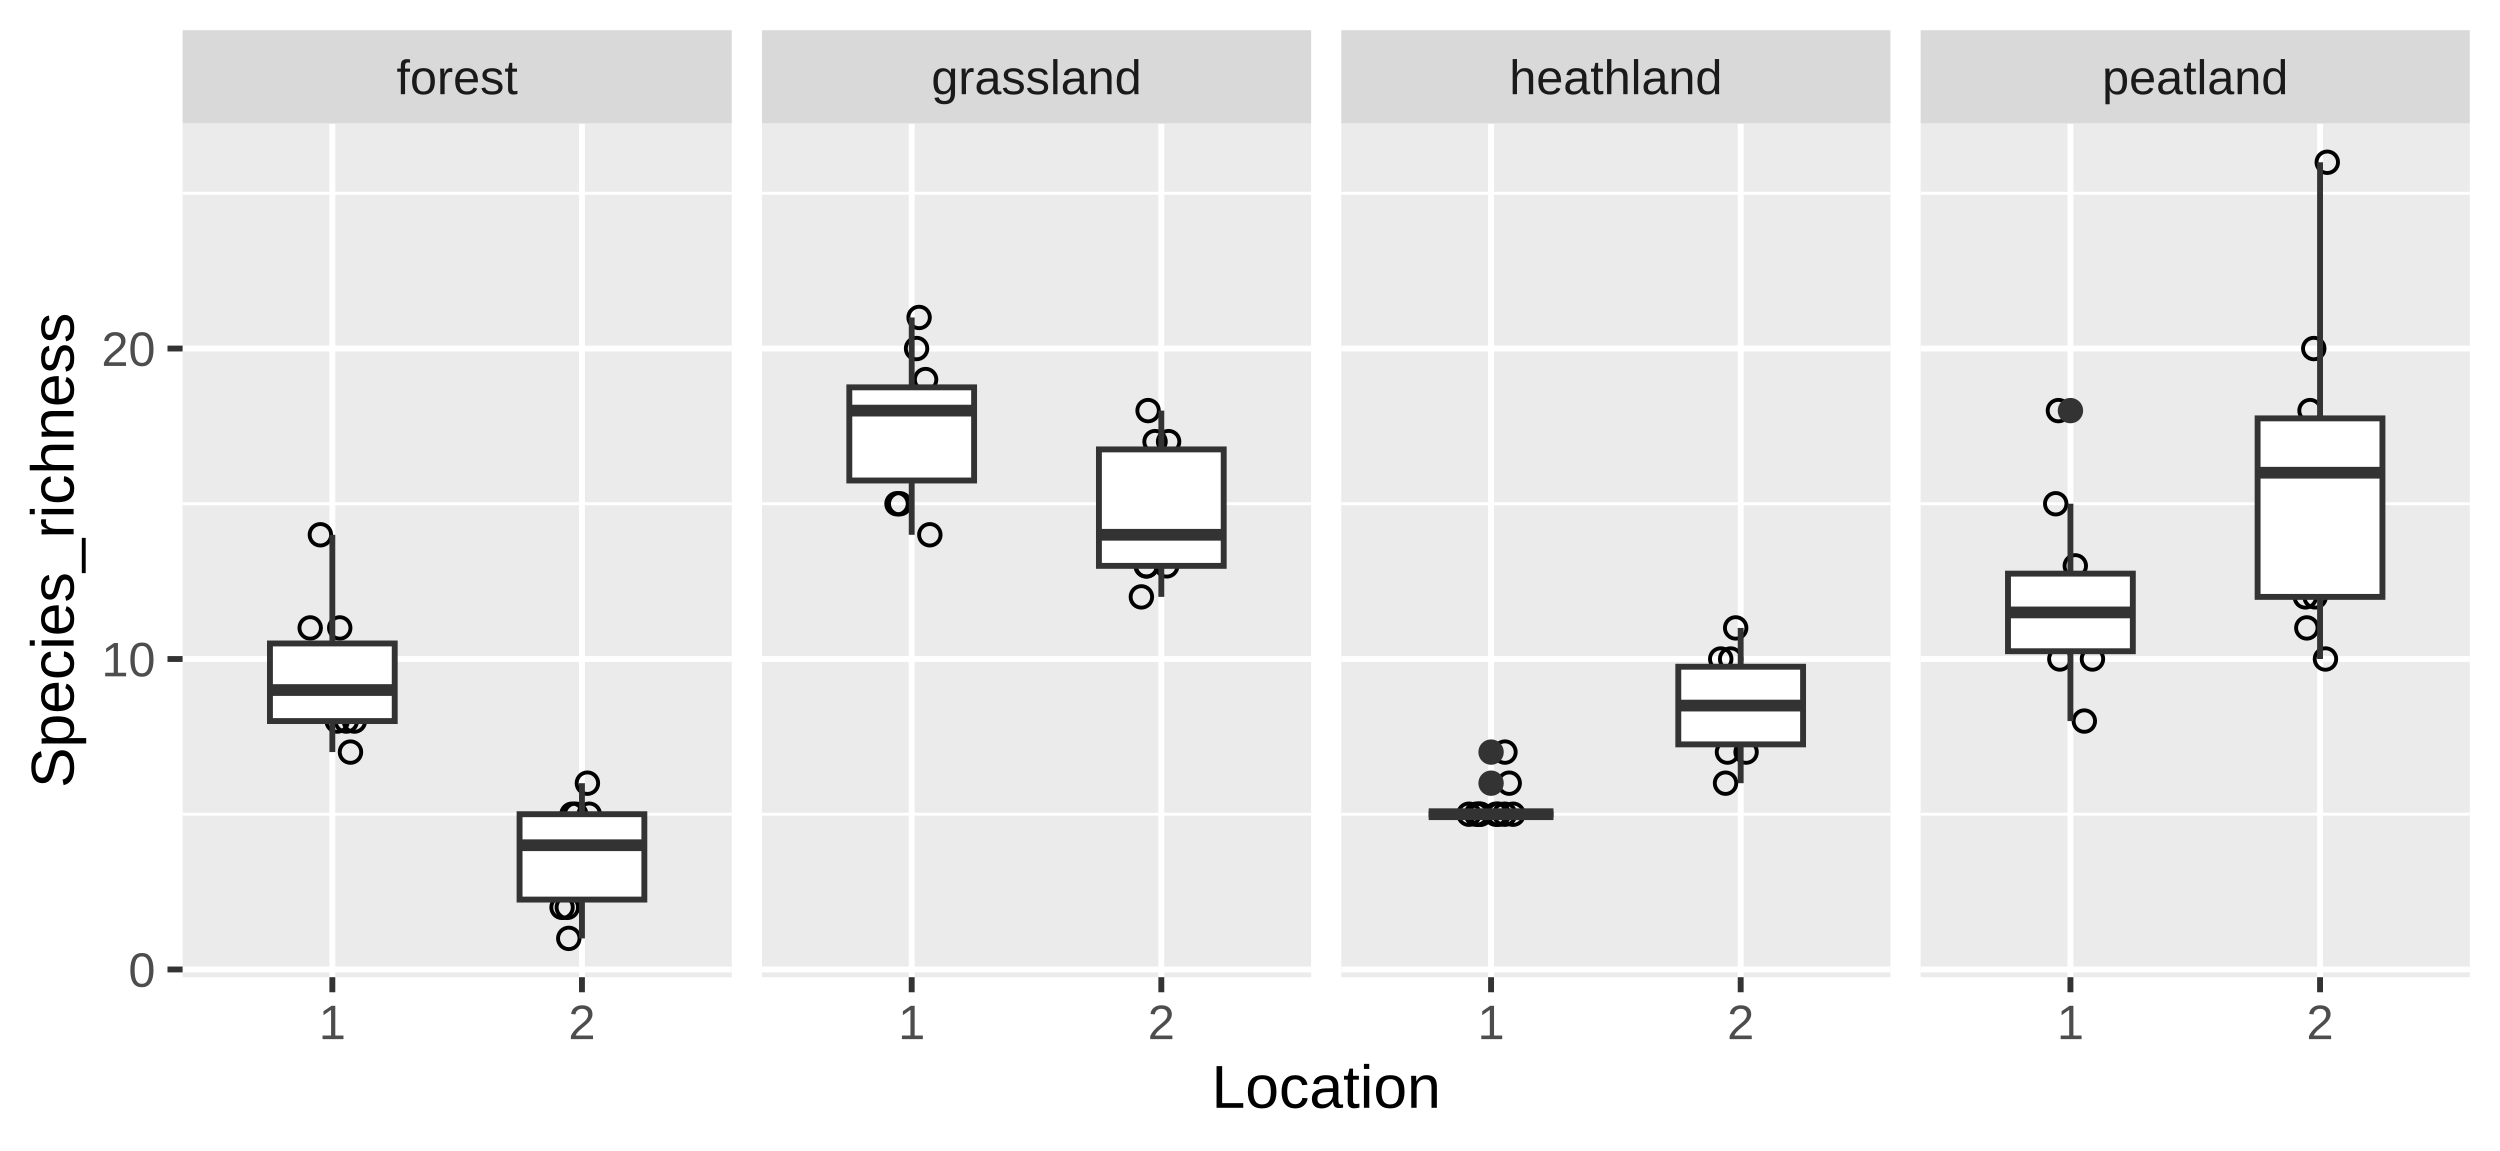
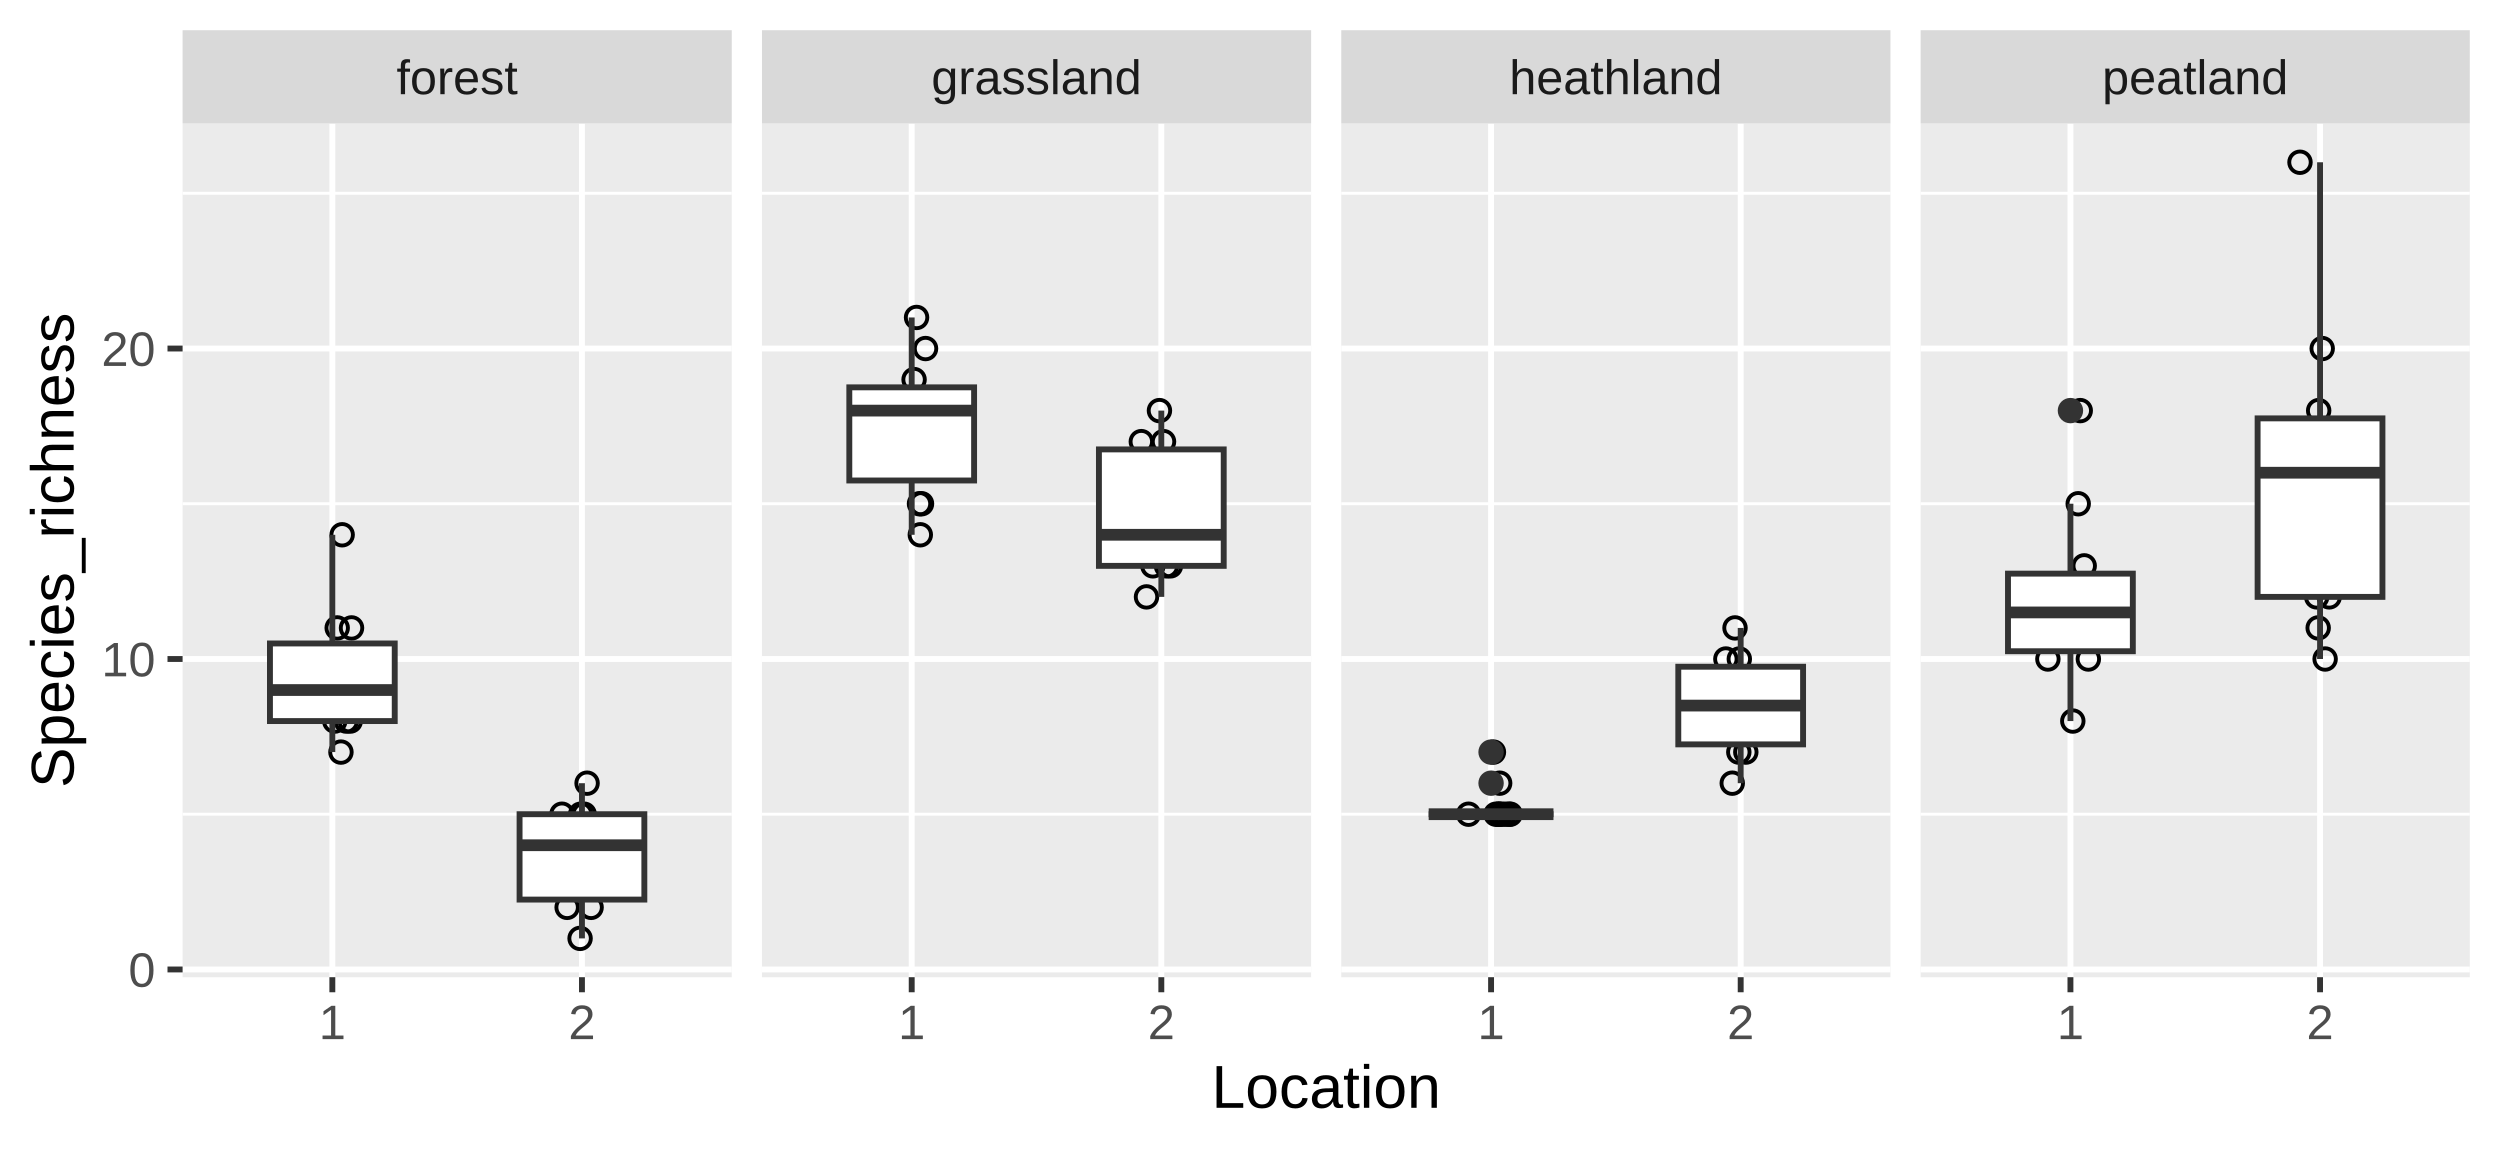
<svg xmlns="http://www.w3.org/2000/svg" width="453.60pt" height="208.80pt" viewBox="0 0 453.60 208.80">
  <g class="svglite">
    <defs>
      <style type="text/css">
    .svglite line, .svglite polyline, .svglite polygon, .svglite path, .svglite rect, .svglite circle {
      fill: none;
      stroke: #000000;
      stroke-linecap: round;
      stroke-linejoin: round;
      stroke-miterlimit: 10.00;
    }
    .svglite text {
      white-space: pre;
    }
    .svglite g.glyphgroup path {
      fill: inherit;
      stroke: none;
    }
  </style>
    </defs>
    <rect width="100%" height="100%" style="stroke: none; fill: #FFFFFF;" />
    <defs>
      <clipPath id="cpMC4wMHw0NTMuNjB8MC4wMHwyMDguODA=">
        <rect x="0.00" y="0.00" width="453.60" height="208.80" />
      </clipPath>
    </defs>
    <g clip-path="url(#cpMC4wMHw0NTMuNjB8MC4wMHwyMDguODA=)">
      <rect x="0" y="0.00" width="453.60" height="208.80" style="stroke-width: 1.07; stroke: #FFFFFF; fill: #FFFFFF;" />
    </g>
    <defs>
      <clipPath id="cpMzMuMTN8MTMyLjc3fDIyLjQwfDE3Ny4zMA==">
        <rect x="33.13" y="22.40" width="99.64" height="154.91" />
      </clipPath>
    </defs>
    <g clip-path="url(#cpMzMuMTN8MTMyLjc3fDIyLjQwfDE3Ny4zMA==)">
      <rect x="33.13" y="22.40" width="99.64" height="154.91" style="stroke-width: 1.07; stroke: none; fill: #EBEBEB;" />
      <polyline points="33.13,147.73 132.77,147.73 " style="stroke-width: 0.53; stroke: #FFFFFF; stroke-linecap: butt;" />
      <polyline points="33.13,91.40 132.77,91.40 " style="stroke-width: 0.53; stroke: #FFFFFF; stroke-linecap: butt;" />
      <polyline points="33.13,35.07 132.77,35.07 " style="stroke-width: 0.53; stroke: #FFFFFF; stroke-linecap: butt;" />
      <polyline points="33.13,175.90 132.77,175.90 " style="stroke-width: 1.07; stroke: #FFFFFF; stroke-linecap: butt;" />
      <polyline points="33.13,119.57 132.77,119.57 " style="stroke-width: 1.07; stroke: #FFFFFF; stroke-linecap: butt;" />
      <polyline points="33.13,63.24 132.77,63.24 " style="stroke-width: 1.07; stroke: #FFFFFF; stroke-linecap: butt;" />
      <polyline points="60.30,177.30 60.30,22.40 " style="stroke-width: 1.07; stroke: #FFFFFF; stroke-linecap: butt;" />
      <polyline points="105.59,177.30 105.59,22.40 " style="stroke-width: 1.07; stroke: #FFFFFF; stroke-linecap: butt;" />
-       <circle cx="56.28" cy="113.93" r="1.95" style="stroke-width: 0.71;" />
-       <circle cx="58.38" cy="125.20" r="1.95" style="stroke-width: 0.71;" />
-       <circle cx="61.64" cy="113.93" r="1.95" style="stroke-width: 0.71;" />
-       <circle cx="58.13" cy="97.03" r="1.95" style="stroke-width: 0.71;" />
-       <circle cx="57.64" cy="125.20" r="1.95" style="stroke-width: 0.71;" />
-       <circle cx="62.83" cy="130.83" r="1.95" style="stroke-width: 0.71;" />
-       <circle cx="61.18" cy="130.83" r="1.95" style="stroke-width: 0.71;" />
-       <circle cx="62.79" cy="125.20" r="1.95" style="stroke-width: 0.71;" />
-       <circle cx="63.59" cy="136.46" r="1.95" style="stroke-width: 0.71;" />
-       <circle cx="64.30" cy="130.83" r="1.95" style="stroke-width: 0.71;" />
-       <circle cx="106.91" cy="147.73" r="1.95" style="stroke-width: 0.71;" />
-       <circle cx="103.78" cy="147.73" r="1.95" style="stroke-width: 0.71;" />
-       <circle cx="104.71" cy="153.36" r="1.95" style="stroke-width: 0.71;" />
-       <circle cx="104.45" cy="147.73" r="1.95" style="stroke-width: 0.71;" />
-       <circle cx="103.20" cy="170.26" r="1.95" style="stroke-width: 0.71;" />
-       <circle cx="104.68" cy="159.00" r="1.95" style="stroke-width: 0.71;" />
-       <circle cx="101.98" cy="164.63" r="1.95" style="stroke-width: 0.71;" />
-       <circle cx="102.93" cy="164.63" r="1.95" style="stroke-width: 0.71;" />
-       <circle cx="106.58" cy="142.10" r="1.95" style="stroke-width: 0.71;" />
-       <circle cx="102.84" cy="153.36" r="1.95" style="stroke-width: 0.71;" />
+       <circle cx="63.78" cy="113.93" r="1.95" style="stroke-width: 0.71;" />
+       <circle cx="56.21" cy="125.20" r="1.95" style="stroke-width: 0.71;" />
+       <circle cx="61.18" cy="113.93" r="1.95" style="stroke-width: 0.71;" />
+       <circle cx="62.08" cy="97.03" r="1.95" style="stroke-width: 0.71;" />
+       <circle cx="61.71" cy="125.20" r="1.95" style="stroke-width: 0.71;" />
+       <circle cx="60.74" cy="130.83" r="1.95" style="stroke-width: 0.71;" />
+       <circle cx="62.81" cy="130.83" r="1.95" style="stroke-width: 0.71;" />
+       <circle cx="61.70" cy="125.20" r="1.95" style="stroke-width: 0.71;" />
+       <circle cx="61.86" cy="136.46" r="1.95" style="stroke-width: 0.71;" />
+       <circle cx="63.55" cy="130.83" r="1.95" style="stroke-width: 0.71;" />
+       <circle cx="101.96" cy="147.73" r="1.95" style="stroke-width: 0.71;" />
+       <circle cx="105.35" cy="147.73" r="1.95" style="stroke-width: 0.71;" />
+       <circle cx="104.98" cy="153.36" r="1.95" style="stroke-width: 0.71;" />
+       <circle cx="105.99" cy="147.73" r="1.95" style="stroke-width: 0.71;" />
+       <circle cx="105.25" cy="170.26" r="1.95" style="stroke-width: 0.71;" />
+       <circle cx="104.56" cy="159.00" r="1.95" style="stroke-width: 0.71;" />
+       <circle cx="102.90" cy="164.63" r="1.95" style="stroke-width: 0.71;" />
+       <circle cx="107.25" cy="164.63" r="1.95" style="stroke-width: 0.71;" />
+       <circle cx="106.52" cy="142.10" r="1.95" style="stroke-width: 0.71;" />
+       <circle cx="104.06" cy="153.36" r="1.95" style="stroke-width: 0.71;" />
      <line x1="60.30" y1="116.75" x2="60.30" y2="97.03" style="stroke-width: 1.07; stroke: #333333; stroke-linecap: butt;" />
      <line x1="60.30" y1="130.83" x2="60.30" y2="136.46" style="stroke-width: 1.07; stroke: #333333; stroke-linecap: butt;" />
      <polygon points="48.98,116.75 48.98,130.83 71.62,130.83 71.62,116.75 48.98,116.75 " style="stroke-width: 1.07; stroke: #333333; stroke-linecap: butt; stroke-linejoin: miter; fill: #FFFFFF;" />
      <line x1="48.98" y1="125.20" x2="71.62" y2="125.20" style="stroke-width: 2.13; stroke: #333333; stroke-linecap: butt; stroke-linejoin: miter;" />
      <line x1="105.59" y1="147.73" x2="105.59" y2="142.10" style="stroke-width: 1.07; stroke: #333333; stroke-linecap: butt;" />
      <line x1="105.59" y1="163.22" x2="105.59" y2="170.26" style="stroke-width: 1.07; stroke: #333333; stroke-linecap: butt;" />
      <polygon points="94.27,147.73 94.27,163.22 116.91,163.22 116.91,147.73 94.27,147.73 " style="stroke-width: 1.07; stroke: #333333; stroke-linecap: butt; stroke-linejoin: miter; fill: #FFFFFF;" />
      <line x1="94.27" y1="153.36" x2="116.91" y2="153.36" style="stroke-width: 2.13; stroke: #333333; stroke-linecap: butt; stroke-linejoin: miter;" />
    </g>
    <g clip-path="url(#cpMC4wMHw0NTMuNjB8MC4wMHwyMDguODA=)">
</g>
    <defs>
      <clipPath id="cpMTM4LjI1fDIzNy44OHwyMi40MHwxNzcuMzA=">
        <rect x="138.25" y="22.40" width="99.64" height="154.91" />
      </clipPath>
    </defs>
    <g clip-path="url(#cpMTM4LjI1fDIzNy44OHwyMi40MHwxNzcuMzA=)">
      <rect x="138.25" y="22.40" width="99.64" height="154.91" style="stroke-width: 1.07; stroke: none; fill: #EBEBEB;" />
      <polyline points="138.25,147.73 237.88,147.73 " style="stroke-width: 0.53; stroke: #FFFFFF; stroke-linecap: butt;" />
      <polyline points="138.25,91.40 237.88,91.40 " style="stroke-width: 0.53; stroke: #FFFFFF; stroke-linecap: butt;" />
      <polyline points="138.25,35.07 237.88,35.07 " style="stroke-width: 0.53; stroke: #FFFFFF; stroke-linecap: butt;" />
      <polyline points="138.25,175.90 237.88,175.90 " style="stroke-width: 1.07; stroke: #FFFFFF; stroke-linecap: butt;" />
      <polyline points="138.25,119.57 237.88,119.57 " style="stroke-width: 1.07; stroke: #FFFFFF; stroke-linecap: butt;" />
      <polyline points="138.25,63.24 237.88,63.24 " style="stroke-width: 1.07; stroke: #FFFFFF; stroke-linecap: butt;" />
      <polyline points="165.42,177.30 165.42,22.40 " style="stroke-width: 1.07; stroke: #FFFFFF; stroke-linecap: butt;" />
      <polyline points="210.71,177.30 210.71,22.40 " style="stroke-width: 1.07; stroke: #FFFFFF; stroke-linecap: butt;" />
-       <circle cx="161.40" cy="74.50" r="1.95" style="stroke-width: 0.71;" />
-       <circle cx="163.50" cy="74.50" r="1.95" style="stroke-width: 0.71;" />
-       <circle cx="166.76" cy="57.60" r="1.95" style="stroke-width: 0.71;" />
-       <circle cx="163.25" cy="91.40" r="1.95" style="stroke-width: 0.71;" />
-       <circle cx="162.75" cy="91.40" r="1.95" style="stroke-width: 0.71;" />
-       <circle cx="167.94" cy="68.87" r="1.95" style="stroke-width: 0.71;" />
-       <circle cx="166.30" cy="63.24" r="1.95" style="stroke-width: 0.71;" />
-       <circle cx="167.90" cy="74.50" r="1.95" style="stroke-width: 0.71;" />
-       <circle cx="168.71" cy="97.03" r="1.95" style="stroke-width: 0.71;" />
-       <circle cx="169.41" cy="74.50" r="1.95" style="stroke-width: 0.71;" />
-       <circle cx="212.03" cy="80.13" r="1.95" style="stroke-width: 0.71;" />
-       <circle cx="208.89" cy="97.03" r="1.95" style="stroke-width: 0.71;" />
-       <circle cx="209.83" cy="97.03" r="1.95" style="stroke-width: 0.71;" />
-       <circle cx="209.57" cy="80.13" r="1.95" style="stroke-width: 0.71;" />
-       <circle cx="208.31" cy="74.50" r="1.95" style="stroke-width: 0.71;" />
-       <circle cx="209.80" cy="85.77" r="1.95" style="stroke-width: 0.71;" />
-       <circle cx="207.09" cy="108.30" r="1.95" style="stroke-width: 0.71;" />
-       <circle cx="208.05" cy="102.67" r="1.95" style="stroke-width: 0.71;" />
-       <circle cx="211.69" cy="102.67" r="1.95" style="stroke-width: 0.71;" />
-       <circle cx="207.96" cy="102.67" r="1.95" style="stroke-width: 0.71;" />
+       <circle cx="168.90" cy="74.50" r="1.95" style="stroke-width: 0.71;" />
+       <circle cx="161.33" cy="74.50" r="1.95" style="stroke-width: 0.71;" />
+       <circle cx="166.30" cy="57.60" r="1.95" style="stroke-width: 0.71;" />
+       <circle cx="167.20" cy="91.40" r="1.95" style="stroke-width: 0.71;" />
+       <circle cx="166.83" cy="91.40" r="1.95" style="stroke-width: 0.71;" />
+       <circle cx="165.85" cy="68.87" r="1.95" style="stroke-width: 0.71;" />
+       <circle cx="167.93" cy="63.24" r="1.95" style="stroke-width: 0.71;" />
+       <circle cx="166.82" cy="74.50" r="1.95" style="stroke-width: 0.71;" />
+       <circle cx="166.98" cy="97.03" r="1.95" style="stroke-width: 0.71;" />
+       <circle cx="168.67" cy="74.50" r="1.95" style="stroke-width: 0.71;" />
+       <circle cx="207.08" cy="80.13" r="1.95" style="stroke-width: 0.71;" />
+       <circle cx="210.46" cy="97.03" r="1.95" style="stroke-width: 0.71;" />
+       <circle cx="210.10" cy="97.03" r="1.95" style="stroke-width: 0.71;" />
+       <circle cx="211.11" cy="80.13" r="1.95" style="stroke-width: 0.71;" />
+       <circle cx="210.37" cy="74.50" r="1.95" style="stroke-width: 0.71;" />
+       <circle cx="209.68" cy="85.77" r="1.95" style="stroke-width: 0.71;" />
+       <circle cx="208.02" cy="108.30" r="1.95" style="stroke-width: 0.71;" />
+       <circle cx="212.37" cy="102.67" r="1.95" style="stroke-width: 0.71;" />
+       <circle cx="211.64" cy="102.67" r="1.95" style="stroke-width: 0.71;" />
+       <circle cx="209.18" cy="102.67" r="1.95" style="stroke-width: 0.71;" />
      <line x1="165.42" y1="70.28" x2="165.42" y2="57.60" style="stroke-width: 1.07; stroke: #333333; stroke-linecap: butt;" />
      <line x1="165.42" y1="87.18" x2="165.42" y2="97.03" style="stroke-width: 1.07; stroke: #333333; stroke-linecap: butt;" />
      <polygon points="154.10,70.28 154.10,87.18 176.74,87.18 176.74,70.28 154.10,70.28 " style="stroke-width: 1.07; stroke: #333333; stroke-linecap: butt; stroke-linejoin: miter; fill: #FFFFFF;" />
      <line x1="154.10" y1="74.50" x2="176.74" y2="74.50" style="stroke-width: 2.13; stroke: #333333; stroke-linecap: butt; stroke-linejoin: miter;" />
      <line x1="210.71" y1="81.54" x2="210.71" y2="74.50" style="stroke-width: 1.07; stroke: #333333; stroke-linecap: butt;" />
      <line x1="210.71" y1="102.67" x2="210.71" y2="108.30" style="stroke-width: 1.07; stroke: #333333; stroke-linecap: butt;" />
      <polygon points="199.39,81.54 199.39,102.67 222.03,102.67 222.03,81.54 199.39,81.54 " style="stroke-width: 1.07; stroke: #333333; stroke-linecap: butt; stroke-linejoin: miter; fill: #FFFFFF;" />
      <line x1="199.39" y1="97.03" x2="222.03" y2="97.03" style="stroke-width: 2.13; stroke: #333333; stroke-linecap: butt; stroke-linejoin: miter;" />
    </g>
    <g clip-path="url(#cpMC4wMHw0NTMuNjB8MC4wMHwyMDguODA=)">
</g>
    <defs>
      <clipPath id="cpMjQzLjM2fDM0My4wMHwyMi40MHwxNzcuMzA=">
        <rect x="243.36" y="22.40" width="99.64" height="154.91" />
      </clipPath>
    </defs>
    <g clip-path="url(#cpMjQzLjM2fDM0My4wMHwyMi40MHwxNzcuMzA=)">
      <rect x="243.36" y="22.40" width="99.64" height="154.91" style="stroke-width: 1.07; stroke: none; fill: #EBEBEB;" />
      <polyline points="243.36,147.73 343.00,147.73 " style="stroke-width: 0.53; stroke: #FFFFFF; stroke-linecap: butt;" />
      <polyline points="243.36,91.40 343.00,91.40 " style="stroke-width: 0.53; stroke: #FFFFFF; stroke-linecap: butt;" />
      <polyline points="243.36,35.07 343.00,35.07 " style="stroke-width: 0.53; stroke: #FFFFFF; stroke-linecap: butt;" />
      <polyline points="243.36,175.90 343.00,175.90 " style="stroke-width: 1.07; stroke: #FFFFFF; stroke-linecap: butt;" />
      <polyline points="243.36,119.57 343.00,119.57 " style="stroke-width: 1.07; stroke: #FFFFFF; stroke-linecap: butt;" />
      <polyline points="243.36,63.24 343.00,63.24 " style="stroke-width: 1.07; stroke: #FFFFFF; stroke-linecap: butt;" />
      <polyline points="270.54,177.30 270.54,22.40 " style="stroke-width: 1.07; stroke: #FFFFFF; stroke-linecap: butt;" />
      <polyline points="315.83,177.30 315.83,22.40 " style="stroke-width: 1.07; stroke: #FFFFFF; stroke-linecap: butt;" />
-       <circle cx="266.52" cy="147.73" r="1.95" style="stroke-width: 0.71;" />
-       <circle cx="268.62" cy="147.73" r="1.95" style="stroke-width: 0.71;" />
-       <circle cx="271.88" cy="147.73" r="1.95" style="stroke-width: 0.71;" />
-       <circle cx="268.36" cy="147.73" r="1.95" style="stroke-width: 0.71;" />
-       <circle cx="267.87" cy="147.73" r="1.95" style="stroke-width: 0.71;" />
-       <circle cx="273.06" cy="136.46" r="1.95" style="stroke-width: 0.71;" />
+       <circle cx="274.02" cy="147.73" r="1.95" style="stroke-width: 0.71;" />
+       <circle cx="266.45" cy="147.73" r="1.95" style="stroke-width: 0.71;" />
      <circle cx="271.42" cy="147.73" r="1.95" style="stroke-width: 0.71;" />
-       <circle cx="273.02" cy="147.73" r="1.95" style="stroke-width: 0.71;" />
-       <circle cx="273.83" cy="142.10" r="1.95" style="stroke-width: 0.71;" />
-       <circle cx="274.53" cy="147.73" r="1.95" style="stroke-width: 0.71;" />
-       <circle cx="317.14" cy="125.20" r="1.95" style="stroke-width: 0.71;" />
-       <circle cx="314.01" cy="119.57" r="1.95" style="stroke-width: 0.71;" />
-       <circle cx="314.94" cy="130.83" r="1.95" style="stroke-width: 0.71;" />
-       <circle cx="314.69" cy="130.83" r="1.95" style="stroke-width: 0.71;" />
-       <circle cx="313.43" cy="136.46" r="1.95" style="stroke-width: 0.71;" />
-       <circle cx="314.92" cy="113.93" r="1.95" style="stroke-width: 0.71;" />
-       <circle cx="312.21" cy="119.57" r="1.95" style="stroke-width: 0.71;" />
-       <circle cx="313.17" cy="125.20" r="1.95" style="stroke-width: 0.71;" />
-       <circle cx="316.81" cy="136.46" r="1.95" style="stroke-width: 0.71;" />
-       <circle cx="313.08" cy="142.10" r="1.95" style="stroke-width: 0.71;" />
+       <circle cx="272.32" cy="147.73" r="1.95" style="stroke-width: 0.71;" />
+       <circle cx="271.95" cy="147.73" r="1.95" style="stroke-width: 0.71;" />
+       <circle cx="270.97" cy="136.46" r="1.95" style="stroke-width: 0.71;" />
+       <circle cx="273.05" cy="147.73" r="1.95" style="stroke-width: 0.71;" />
+       <circle cx="271.93" cy="147.73" r="1.95" style="stroke-width: 0.71;" />
+       <circle cx="272.10" cy="142.10" r="1.95" style="stroke-width: 0.71;" />
+       <circle cx="273.79" cy="147.73" r="1.95" style="stroke-width: 0.71;" />
+       <circle cx="312.19" cy="125.20" r="1.95" style="stroke-width: 0.71;" />
+       <circle cx="315.58" cy="119.57" r="1.95" style="stroke-width: 0.71;" />
+       <circle cx="315.22" cy="130.83" r="1.95" style="stroke-width: 0.71;" />
+       <circle cx="316.22" cy="130.83" r="1.95" style="stroke-width: 0.71;" />
+       <circle cx="315.49" cy="136.46" r="1.95" style="stroke-width: 0.71;" />
+       <circle cx="314.80" cy="113.93" r="1.95" style="stroke-width: 0.71;" />
+       <circle cx="313.14" cy="119.57" r="1.95" style="stroke-width: 0.71;" />
+       <circle cx="317.49" cy="125.20" r="1.95" style="stroke-width: 0.71;" />
+       <circle cx="316.76" cy="136.46" r="1.95" style="stroke-width: 0.71;" />
+       <circle cx="314.30" cy="142.10" r="1.95" style="stroke-width: 0.71;" />
      <circle cx="270.54" cy="136.46" r="1.95" style="stroke-width: 0.71; stroke: #333333; fill: #333333;" />
      <circle cx="270.54" cy="142.10" r="1.95" style="stroke-width: 0.71; stroke: #333333; fill: #333333;" />
      <line x1="270.54" y1="147.73" x2="270.54" y2="147.73" style="stroke-width: 1.07; stroke: #333333; stroke-linecap: butt;" />
      <line x1="270.54" y1="147.73" x2="270.54" y2="147.73" style="stroke-width: 1.07; stroke: #333333; stroke-linecap: butt;" />
      <polygon points="259.22,147.73 259.22,147.73 281.86,147.73 281.86,147.73 259.22,147.73 " style="stroke-width: 1.07; stroke: #333333; stroke-linecap: butt; stroke-linejoin: miter; fill: #FFFFFF;" />
      <line x1="259.22" y1="147.73" x2="281.86" y2="147.73" style="stroke-width: 2.13; stroke: #333333; stroke-linecap: butt; stroke-linejoin: miter;" />
      <line x1="315.83" y1="120.97" x2="315.83" y2="113.93" style="stroke-width: 1.07; stroke: #333333; stroke-linecap: butt;" />
      <line x1="315.83" y1="135.06" x2="315.83" y2="142.10" style="stroke-width: 1.07; stroke: #333333; stroke-linecap: butt;" />
      <polygon points="304.51,120.97 304.51,135.06 327.15,135.06 327.15,120.97 304.51,120.97 " style="stroke-width: 1.07; stroke: #333333; stroke-linecap: butt; stroke-linejoin: miter; fill: #FFFFFF;" />
      <line x1="304.51" y1="128.02" x2="327.15" y2="128.02" style="stroke-width: 2.13; stroke: #333333; stroke-linecap: butt; stroke-linejoin: miter;" />
    </g>
    <g clip-path="url(#cpMC4wMHw0NTMuNjB8MC4wMHwyMDguODA=)">
</g>
    <defs>
      <clipPath id="cpMzQ4LjQ4fDQ0OC4xMnwyMi40MHwxNzcuMzA=">
        <rect x="348.48" y="22.40" width="99.64" height="154.91" />
      </clipPath>
    </defs>
    <g clip-path="url(#cpMzQ4LjQ4fDQ0OC4xMnwyMi40MHwxNzcuMzA=)">
      <rect x="348.48" y="22.40" width="99.64" height="154.91" style="stroke-width: 1.07; stroke: none; fill: #EBEBEB;" />
      <polyline points="348.48,147.73 448.12,147.73 " style="stroke-width: 0.53; stroke: #FFFFFF; stroke-linecap: butt;" />
      <polyline points="348.48,91.40 448.12,91.40 " style="stroke-width: 0.53; stroke: #FFFFFF; stroke-linecap: butt;" />
      <polyline points="348.48,35.07 448.12,35.07 " style="stroke-width: 0.53; stroke: #FFFFFF; stroke-linecap: butt;" />
      <polyline points="348.48,175.90 448.12,175.90 " style="stroke-width: 1.07; stroke: #FFFFFF; stroke-linecap: butt;" />
      <polyline points="348.48,119.57 448.12,119.57 " style="stroke-width: 1.07; stroke: #FFFFFF; stroke-linecap: butt;" />
      <polyline points="348.48,63.24 448.12,63.24 " style="stroke-width: 1.07; stroke: #FFFFFF; stroke-linecap: butt;" />
      <polyline points="375.66,177.30 375.66,22.40 " style="stroke-width: 1.07; stroke: #FFFFFF; stroke-linecap: butt;" />
      <polyline points="420.95,177.30 420.95,22.40 " style="stroke-width: 1.07; stroke: #FFFFFF; stroke-linecap: butt;" />
-       <circle cx="371.64" cy="113.93" r="1.95" style="stroke-width: 0.71;" />
-       <circle cx="373.74" cy="119.57" r="1.95" style="stroke-width: 0.71;" />
-       <circle cx="377.00" cy="113.93" r="1.95" style="stroke-width: 0.71;" />
-       <circle cx="373.48" cy="74.50" r="1.95" style="stroke-width: 0.71;" />
-       <circle cx="372.99" cy="91.40" r="1.95" style="stroke-width: 0.71;" />
-       <circle cx="378.18" cy="130.83" r="1.95" style="stroke-width: 0.71;" />
-       <circle cx="376.54" cy="102.67" r="1.95" style="stroke-width: 0.71;" />
-       <circle cx="378.14" cy="108.30" r="1.95" style="stroke-width: 0.71;" />
-       <circle cx="378.95" cy="108.30" r="1.95" style="stroke-width: 0.71;" />
-       <circle cx="379.65" cy="119.57" r="1.95" style="stroke-width: 0.71;" />
-       <circle cx="422.26" cy="29.44" r="1.95" style="stroke-width: 0.71;" />
-       <circle cx="419.13" cy="74.50" r="1.95" style="stroke-width: 0.71;" />
-       <circle cx="420.06" cy="108.30" r="1.95" style="stroke-width: 0.71;" />
-       <circle cx="419.81" cy="63.24" r="1.95" style="stroke-width: 0.71;" />
-       <circle cx="418.55" cy="113.93" r="1.95" style="stroke-width: 0.71;" />
-       <circle cx="420.04" cy="80.13" r="1.95" style="stroke-width: 0.71;" />
-       <circle cx="417.33" cy="91.40" r="1.95" style="stroke-width: 0.71;" />
-       <circle cx="418.28" cy="108.30" r="1.95" style="stroke-width: 0.71;" />
-       <circle cx="421.93" cy="119.57" r="1.95" style="stroke-width: 0.71;" />
-       <circle cx="418.20" cy="80.13" r="1.95" style="stroke-width: 0.71;" />
+       <circle cx="379.14" cy="113.93" r="1.95" style="stroke-width: 0.71;" />
+       <circle cx="371.57" cy="119.57" r="1.95" style="stroke-width: 0.71;" />
+       <circle cx="376.54" cy="113.93" r="1.95" style="stroke-width: 0.71;" />
+       <circle cx="377.44" cy="74.50" r="1.95" style="stroke-width: 0.71;" />
+       <circle cx="377.07" cy="91.40" r="1.95" style="stroke-width: 0.71;" />
+       <circle cx="376.09" cy="130.83" r="1.95" style="stroke-width: 0.71;" />
+       <circle cx="378.16" cy="102.67" r="1.95" style="stroke-width: 0.71;" />
+       <circle cx="377.05" cy="108.30" r="1.95" style="stroke-width: 0.71;" />
+       <circle cx="377.22" cy="108.30" r="1.95" style="stroke-width: 0.71;" />
+       <circle cx="378.91" cy="119.57" r="1.95" style="stroke-width: 0.71;" />
+       <circle cx="417.31" cy="29.44" r="1.95" style="stroke-width: 0.71;" />
+       <circle cx="420.70" cy="74.50" r="1.95" style="stroke-width: 0.71;" />
+       <circle cx="420.34" cy="108.30" r="1.95" style="stroke-width: 0.71;" />
+       <circle cx="421.34" cy="63.24" r="1.95" style="stroke-width: 0.71;" />
+       <circle cx="420.61" cy="113.93" r="1.95" style="stroke-width: 0.71;" />
+       <circle cx="419.92" cy="80.13" r="1.95" style="stroke-width: 0.71;" />
+       <circle cx="418.26" cy="91.40" r="1.95" style="stroke-width: 0.71;" />
+       <circle cx="422.61" cy="108.30" r="1.95" style="stroke-width: 0.71;" />
+       <circle cx="421.87" cy="119.57" r="1.95" style="stroke-width: 0.71;" />
+       <circle cx="419.42" cy="80.13" r="1.95" style="stroke-width: 0.71;" />
      <circle cx="375.66" cy="74.50" r="1.95" style="stroke-width: 0.71; stroke: #333333; fill: #333333;" />
      <line x1="375.66" y1="104.08" x2="375.66" y2="91.40" style="stroke-width: 1.07; stroke: #333333; stroke-linecap: butt;" />
      <line x1="375.66" y1="118.16" x2="375.66" y2="130.83" style="stroke-width: 1.07; stroke: #333333; stroke-linecap: butt;" />
      <polygon points="364.33,104.08 364.33,118.16 386.98,118.16 386.98,104.08 364.33,104.08 " style="stroke-width: 1.07; stroke: #333333; stroke-linecap: butt; stroke-linejoin: miter; fill: #FFFFFF;" />
      <line x1="364.33" y1="111.12" x2="386.98" y2="111.12" style="stroke-width: 2.13; stroke: #333333; stroke-linecap: butt; stroke-linejoin: miter;" />
      <line x1="420.95" y1="75.91" x2="420.95" y2="29.44" style="stroke-width: 1.07; stroke: #333333; stroke-linecap: butt;" />
      <line x1="420.95" y1="108.30" x2="420.95" y2="119.57" style="stroke-width: 1.07; stroke: #333333; stroke-linecap: butt;" />
      <polygon points="409.62,75.91 409.62,108.30 432.27,108.30 432.27,75.91 409.62,75.91 " style="stroke-width: 1.07; stroke: #333333; stroke-linecap: butt; stroke-linejoin: miter; fill: #FFFFFF;" />
      <line x1="409.62" y1="85.77" x2="432.27" y2="85.77" style="stroke-width: 2.13; stroke: #333333; stroke-linecap: butt; stroke-linejoin: miter;" />
    </g>
    <g clip-path="url(#cpMC4wMHw0NTMuNjB8MC4wMHwyMDguODA=)">
</g>
    <defs>
      <clipPath id="cpMzMuMTN8MTMyLjc3fDUuNDh8MjIuNDA=">
        <rect x="33.13" y="5.48" width="99.64" height="16.92" />
      </clipPath>
    </defs>
    <g clip-path="url(#cpMzMuMTN8MTMyLjc3fDUuNDh8MjIuNDA=)">
      <rect x="33.13" y="5.48" width="99.64" height="16.92" style="stroke-width: 1.07; stroke: none; fill: #D9D9D9;" />
      <text x="82.95" y="17.09" text-anchor="middle" style="font-size: 8.80px;fill: #1A1A1A; font-family: &quot;Arial&quot;;" textLength="21.98px" lengthAdjust="spacingAndGlyphs">forest</text>
    </g>
    <g clip-path="url(#cpMC4wMHw0NTMuNjB8MC4wMHwyMDguODA=)">
</g>
    <defs>
      <clipPath id="cpMTM4LjI1fDIzNy44OHw1LjQ4fDIyLjQw">
        <rect x="138.25" y="5.48" width="99.64" height="16.92" />
      </clipPath>
    </defs>
    <g clip-path="url(#cpMTM4LjI1fDIzNy44OHw1LjQ4fDIyLjQw)">
      <rect x="138.25" y="5.48" width="99.64" height="16.92" style="stroke-width: 1.07; stroke: none; fill: #D9D9D9;" />
      <text x="188.06" y="17.09" text-anchor="middle" style="font-size: 8.80px;fill: #1A1A1A; font-family: &quot;Arial&quot;;" textLength="38.14px" lengthAdjust="spacingAndGlyphs">grassland</text>
    </g>
    <g clip-path="url(#cpMC4wMHw0NTMuNjB8MC4wMHwyMDguODA=)">
</g>
    <defs>
      <clipPath id="cpMjQzLjM2fDM0My4wMHw1LjQ4fDIyLjQw">
        <rect x="243.36" y="5.48" width="99.64" height="16.92" />
      </clipPath>
    </defs>
    <g clip-path="url(#cpMjQzLjM2fDM0My4wMHw1LjQ4fDIyLjQw)">
      <rect x="243.36" y="5.48" width="99.64" height="16.92" style="stroke-width: 1.07; stroke: none; fill: #D9D9D9;" />
      <text x="293.18" y="17.09" text-anchor="middle" style="font-size: 8.80px;fill: #1A1A1A; font-family: &quot;Arial&quot;;" textLength="38.62px" lengthAdjust="spacingAndGlyphs">heathland</text>
    </g>
    <g clip-path="url(#cpMC4wMHw0NTMuNjB8MC4wMHwyMDguODA=)">
</g>
    <defs>
      <clipPath id="cpMzQ4LjQ4fDQ0OC4xMnw1LjQ4fDIyLjQw">
        <rect x="348.48" y="5.48" width="99.64" height="16.92" />
      </clipPath>
    </defs>
    <g clip-path="url(#cpMzQ4LjQ4fDQ0OC4xMnw1LjQ4fDIyLjQw)">
      <rect x="348.48" y="5.48" width="99.64" height="16.92" style="stroke-width: 1.07; stroke: none; fill: #D9D9D9;" />
      <text x="398.30" y="17.09" text-anchor="middle" style="font-size: 8.80px;fill: #1A1A1A; font-family: &quot;Arial&quot;;" textLength="33.73px" lengthAdjust="spacingAndGlyphs">peatland</text>
    </g>
    <g clip-path="url(#cpMC4wMHw0NTMuNjB8MC4wMHwyMDguODA=)">
      <polyline points="60.30,180.04 60.30,177.30 " style="stroke-width: 1.07; stroke: #333333; stroke-linecap: butt;" />
      <polyline points="105.59,180.04 105.59,177.30 " style="stroke-width: 1.07; stroke: #333333; stroke-linecap: butt;" />
      <text x="60.30" y="188.54" text-anchor="middle" style="font-size: 8.80px;fill: #4D4D4D; font-family: &quot;Arial&quot;;" textLength="4.89px" lengthAdjust="spacingAndGlyphs">1</text>
      <text x="105.59" y="188.54" text-anchor="middle" style="font-size: 8.80px;fill: #4D4D4D; font-family: &quot;Arial&quot;;" textLength="4.89px" lengthAdjust="spacingAndGlyphs">2</text>
      <polyline points="165.42,180.04 165.42,177.30 " style="stroke-width: 1.07; stroke: #333333; stroke-linecap: butt;" />
      <polyline points="210.71,180.04 210.71,177.30 " style="stroke-width: 1.07; stroke: #333333; stroke-linecap: butt;" />
      <text x="165.42" y="188.54" text-anchor="middle" style="font-size: 8.80px;fill: #4D4D4D; font-family: &quot;Arial&quot;;" textLength="4.89px" lengthAdjust="spacingAndGlyphs">1</text>
      <text x="210.71" y="188.54" text-anchor="middle" style="font-size: 8.80px;fill: #4D4D4D; font-family: &quot;Arial&quot;;" textLength="4.89px" lengthAdjust="spacingAndGlyphs">2</text>
      <polyline points="270.54,180.04 270.54,177.30 " style="stroke-width: 1.07; stroke: #333333; stroke-linecap: butt;" />
      <polyline points="315.83,180.04 315.83,177.30 " style="stroke-width: 1.07; stroke: #333333; stroke-linecap: butt;" />
      <text x="270.54" y="188.54" text-anchor="middle" style="font-size: 8.80px;fill: #4D4D4D; font-family: &quot;Arial&quot;;" textLength="4.89px" lengthAdjust="spacingAndGlyphs">1</text>
      <text x="315.83" y="188.54" text-anchor="middle" style="font-size: 8.80px;fill: #4D4D4D; font-family: &quot;Arial&quot;;" textLength="4.89px" lengthAdjust="spacingAndGlyphs">2</text>
      <polyline points="375.66,180.04 375.66,177.30 " style="stroke-width: 1.07; stroke: #333333; stroke-linecap: butt;" />
      <polyline points="420.95,180.04 420.95,177.30 " style="stroke-width: 1.07; stroke: #333333; stroke-linecap: butt;" />
      <text x="375.66" y="188.54" text-anchor="middle" style="font-size: 8.80px;fill: #4D4D4D; font-family: &quot;Arial&quot;;" textLength="4.89px" lengthAdjust="spacingAndGlyphs">1</text>
      <text x="420.95" y="188.54" text-anchor="middle" style="font-size: 8.80px;fill: #4D4D4D; font-family: &quot;Arial&quot;;" textLength="4.89px" lengthAdjust="spacingAndGlyphs">2</text>
      <text x="28.20" y="179.05" text-anchor="end" style="font-size: 8.80px;fill: #4D4D4D; font-family: &quot;Arial&quot;;" textLength="4.89px" lengthAdjust="spacingAndGlyphs">0</text>
      <text x="28.20" y="122.72" text-anchor="end" style="font-size: 8.80px;fill: #4D4D4D; font-family: &quot;Arial&quot;;" textLength="9.78px" lengthAdjust="spacingAndGlyphs">10</text>
      <text x="28.20" y="66.39" text-anchor="end" style="font-size: 8.80px;fill: #4D4D4D; font-family: &quot;Arial&quot;;" textLength="9.78px" lengthAdjust="spacingAndGlyphs">20</text>
      <polyline points="30.39,175.90 33.13,175.90 " style="stroke-width: 1.07; stroke: #333333; stroke-linecap: butt;" />
      <polyline points="30.39,119.57 33.13,119.57 " style="stroke-width: 1.07; stroke: #333333; stroke-linecap: butt;" />
      <polyline points="30.39,63.24 33.13,63.24 " style="stroke-width: 1.07; stroke: #333333; stroke-linecap: butt;" />
      <text x="240.62" y="201.00" text-anchor="middle" style="font-size: 11.00px; font-family: &quot;Arial&quot;;" textLength="41.62px" lengthAdjust="spacingAndGlyphs">Location</text>
      <text transform="translate(13.36,99.85) rotate(-90)" text-anchor="middle" style="font-size: 11.00px; font-family: &quot;Arial&quot;;" textLength="86.25px" lengthAdjust="spacingAndGlyphs">Species_richness</text>
    </g>
  </g>
</svg>
